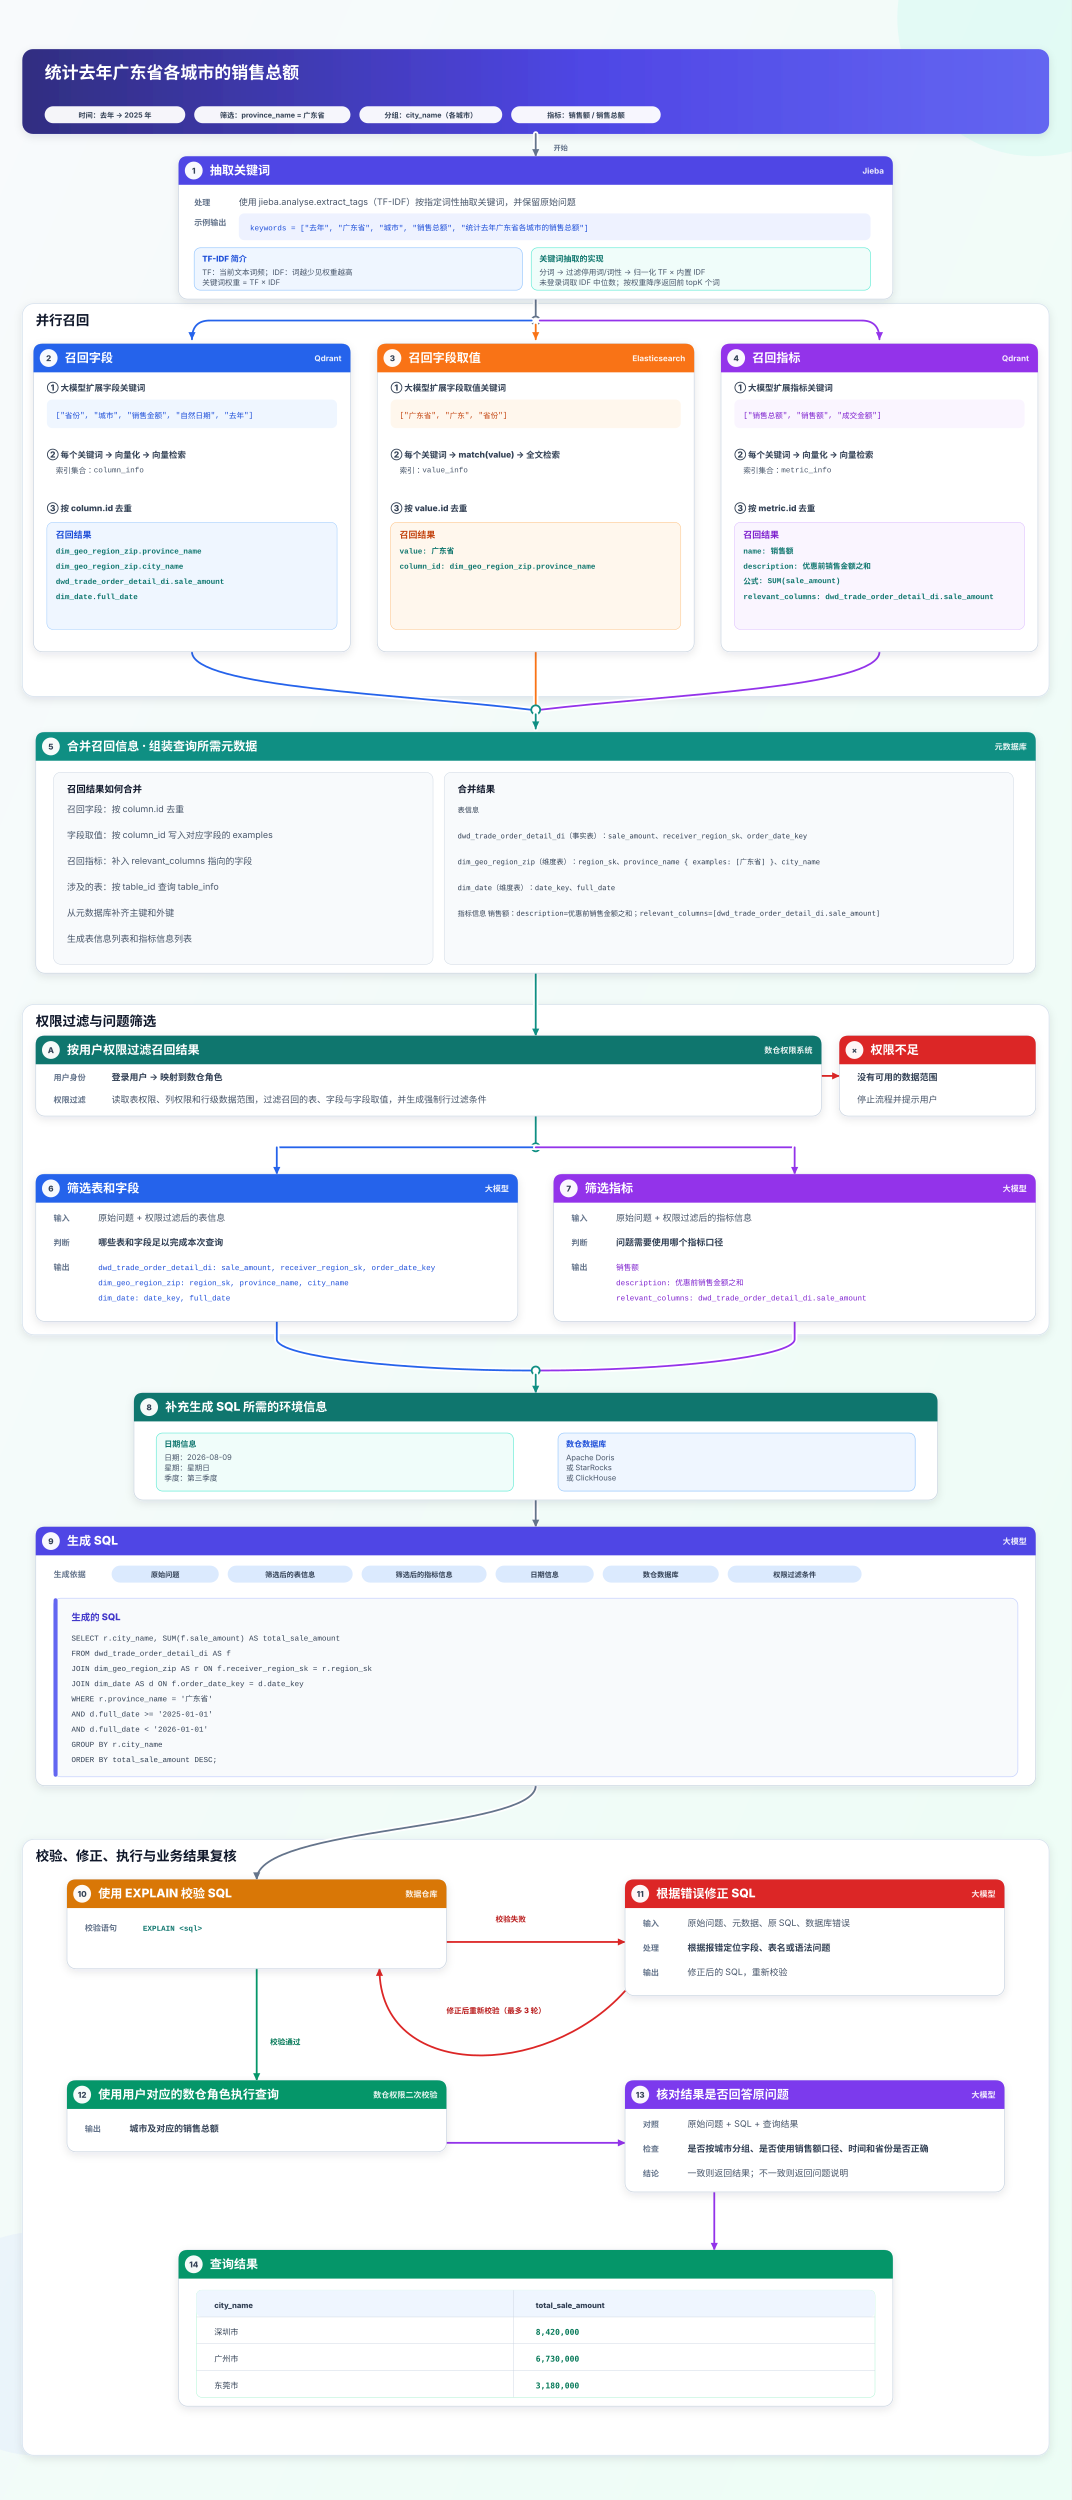
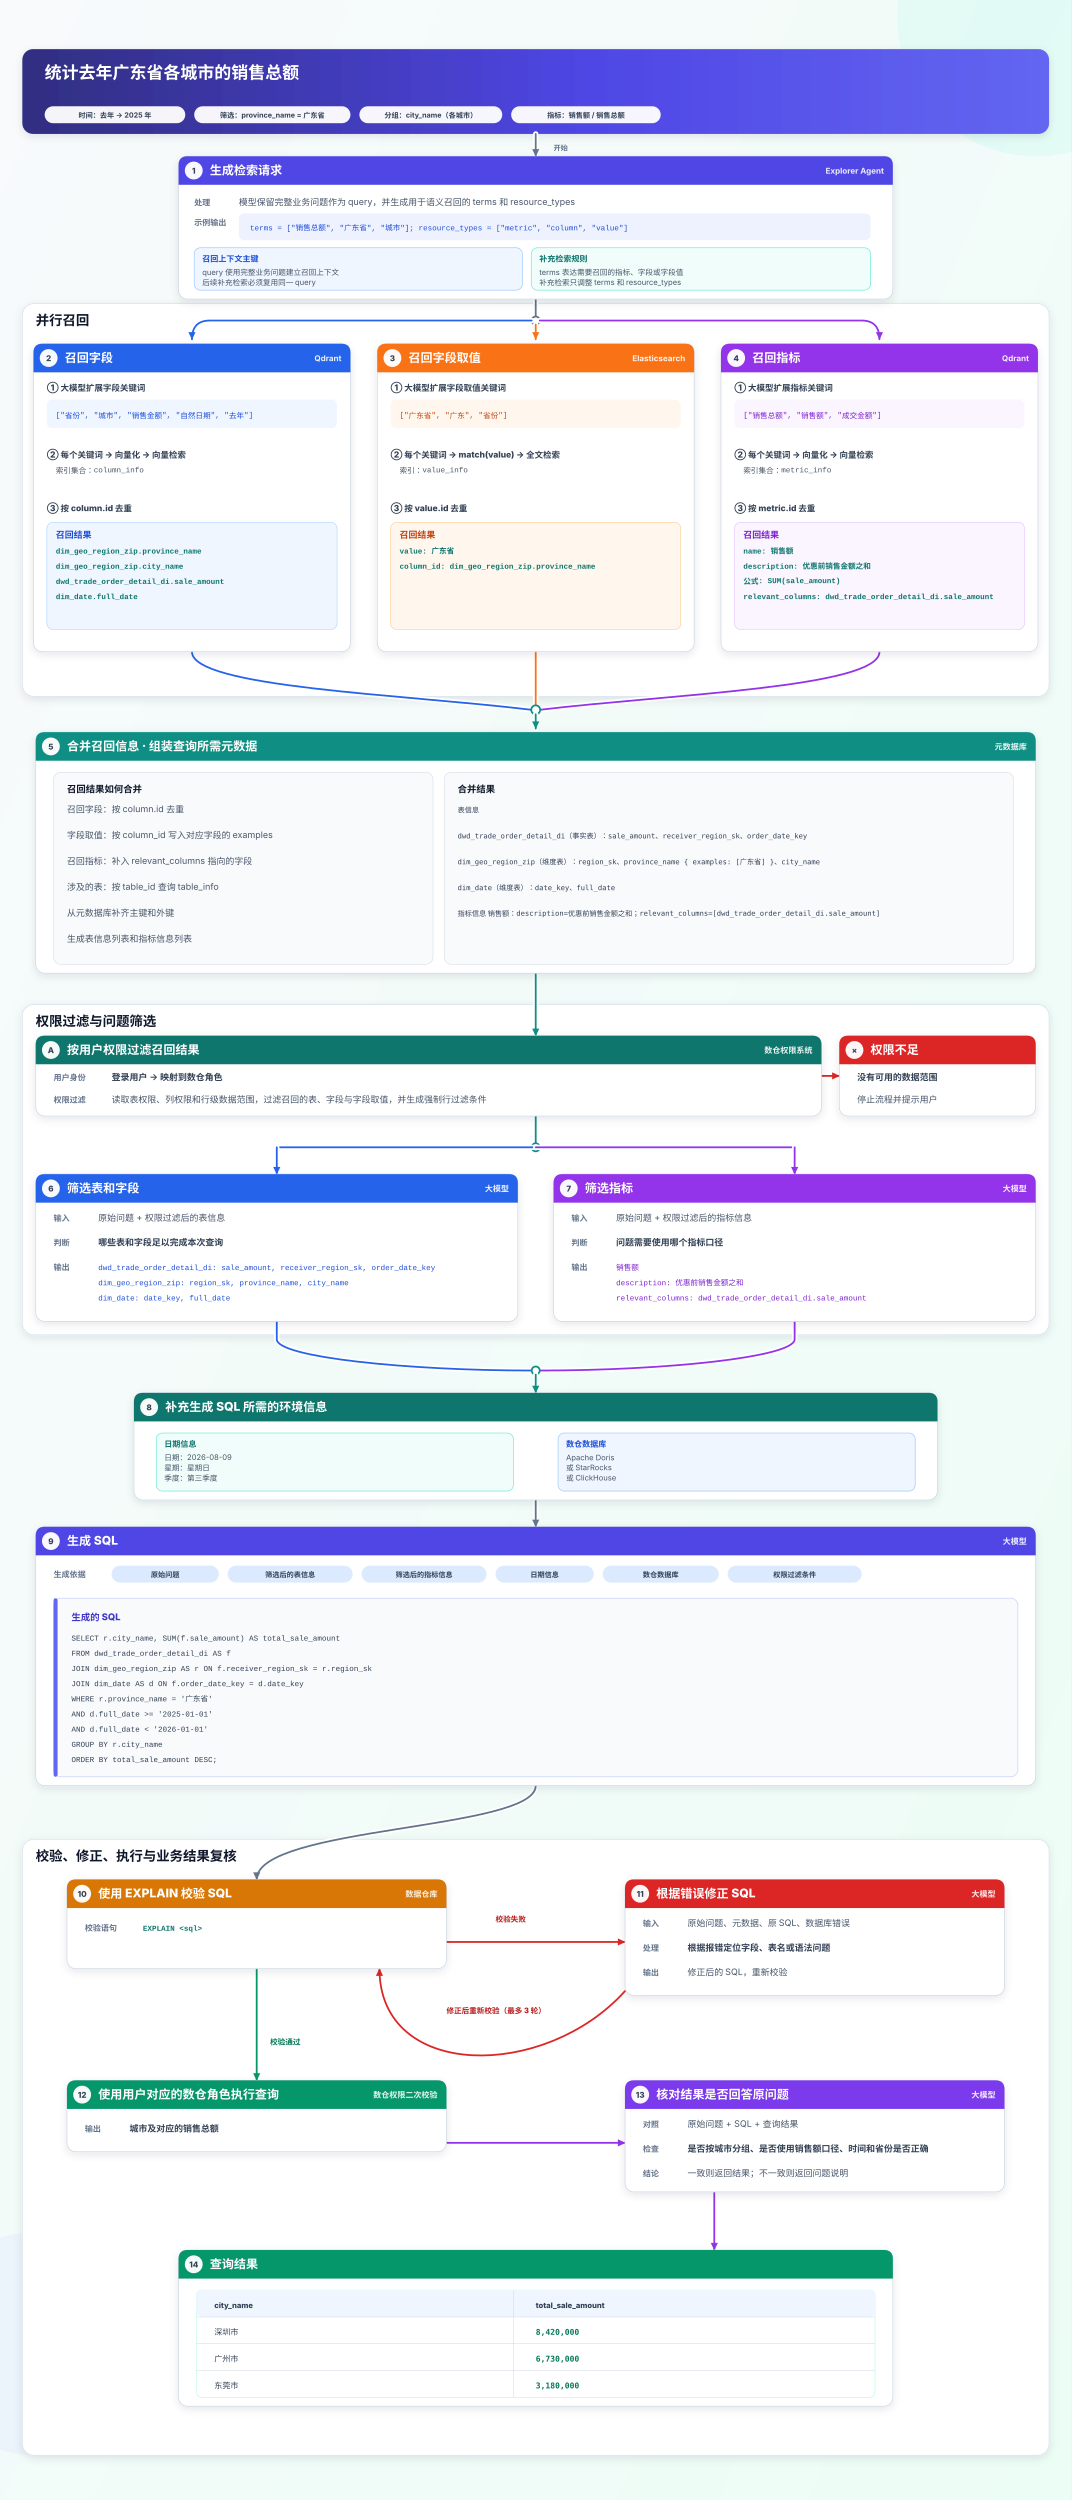
<svg xmlns="http://www.w3.org/2000/svg" width="2400" height="5600" viewBox="0 0 2400 5600" role="img" aria-labelledby="title desc">
  <defs>
    <linearGradient id="page-bg" x1="0" y1="0" x2="1" y2="1">
      <stop offset="0" stop-color="#F8FAFC" />
      <stop offset="1" stop-color="#ECFDF5" />
    </linearGradient>
    <linearGradient id="question-bg" x1="0" y1="0" x2="1" y2="0">
      <stop offset="0" stop-color="#312E81" />
      <stop offset=".55" stop-color="#4F46E5" />
      <stop offset="1" stop-color="#6366F1" />
    </linearGradient>
    <filter id="shadow" x="-10%" y="-10%" width="120%" height="140%">
      <feDropShadow dx="0" dy="6" stdDeviation="10" flood-color="#0F172A" flood-opacity=".10" />
    </filter>
    <marker id="arrow" markerWidth="18" markerHeight="18" refX="16" refY="9" orient="auto" markerUnits="userSpaceOnUse">
      <path d="M0 1L17 9L0 17Z" fill="#64748B" />
    </marker>
    <marker id="arrow-blue" markerWidth="18" markerHeight="18" refX="16" refY="9" orient="auto" markerUnits="userSpaceOnUse">
      <path d="M0 1L17 9L0 17Z" fill="#2563EB" />
    </marker>
    <marker id="arrow-orange" markerWidth="18" markerHeight="18" refX="16" refY="9" orient="auto" markerUnits="userSpaceOnUse">
      <path d="M0 1L17 9L0 17Z" fill="#F97316" />
    </marker>
    <marker id="arrow-purple" markerWidth="18" markerHeight="18" refX="16" refY="9" orient="auto" markerUnits="userSpaceOnUse">
      <path d="M0 1L17 9L0 17Z" fill="#9333EA" />
    </marker>
    <marker id="arrow-green" markerWidth="18" markerHeight="18" refX="16" refY="9" orient="auto" markerUnits="userSpaceOnUse">
      <path d="M0 1L17 9L0 17Z" fill="#059669" />
    </marker>
    <marker id="arrow-red" markerWidth="18" markerHeight="18" refX="16" refY="9" orient="auto" markerUnits="userSpaceOnUse">
      <path d="M0 1L17 9L0 17Z" fill="#DC2626" />
    </marker>
    <marker id="arrow-teal" markerWidth="18" markerHeight="18" refX="16" refY="9" orient="auto" markerUnits="userSpaceOnUse">
      <path d="M0 1L17 9L0 17Z" fill="#0F8F83" />
    </marker>
    <style>
    text{font-family:Inter,"PingFang SC","Microsoft YaHei","Noto Sans CJK SC",sans-serif}
    .section-panel{fill:#FFFFFF;stroke:#D8E2EE;stroke-width:1.8;filter:url(#shadow)}
    .card{fill:#FFFFFF;stroke:#CBD5E1;stroke-width:1.6;filter:url(#shadow)}
    .section-title{fill:#0F172A;font-size:30px;font-weight:780}.section-sub{fill:#64748B;font-size:18px}
    .question-text{fill:#FFFFFF;font-size:38px;font-weight:760}
    .node-number{fill:#334155;font-size:18px;font-weight:800}.node-title{fill:#FFFFFF;font-size:27px;font-weight:760}.node-subtitle{fill:#FFFFFF;font-size:18px;font-weight:700;opacity:.9}
    .label{fill:#64748B;font-size:18px;font-weight:760}.body{fill:#475569;font-size:20px}.body-strong{fill:#334155;font-size:20px;font-weight:700}.lane-label{fill:#334155;font-size:19px;font-weight:760}
    .chip-white{fill:#FFFFFF;opacity:.95}.chip-blue{fill:#DBEAFE}.chip-text{fill:#334155;font-size:16px;font-weight:720}
    .code-light{fill:#EEF2FF}.code-blue{fill:#EFF6FF}.code-orange{fill:#FFF7ED}.code-purple{fill:#FAF5FF}
    .mono,.mono-blue,.mono-orange,.mono-purple,.mono-strong{font-family:"SFMono-Regular",Consolas,"Liberation Mono",monospace;font-size:17px}.mono{fill:#475569}.mono-blue{fill:#1D4ED8}.mono-orange{fill:#C2410C}.mono-purple{fill:#7E22CE}.mono-strong{fill:#0F766E;font-weight:700}
    .result-blue{fill:#EFF6FF;stroke:#93C5FD}.result-orange{fill:#FFF7ED;stroke:#FDBA74}.result-purple{fill:#FAF5FF;stroke:#D8B4FE}.result-title-blue{fill:#1D4ED8;font-size:20px;font-weight:780}.result-title-orange{fill:#C2410C;font-size:20px;font-weight:780}.result-title-purple{fill:#7E22CE;font-size:20px;font-weight:780}
    .mini{stroke-width:1.4}.mini-blue{fill:#EFF6FF;stroke:#93C5FD}.mini-orange{fill:#FFF7ED;stroke:#FDBA74}.mini-purple{fill:#FAF5FF;stroke:#D8B4FE}.mini-teal{fill:#F0FDFA;stroke:#5EEAD4}.mini-green{fill:#ECFDF5;stroke:#6EE7B7}.mini-red{fill:#FEF2F2;stroke:#FCA5A5}.mini-title{font-size:18px;font-weight:780}.mini-title-blue{fill:#1D4ED8}.mini-title-orange{fill:#C2410C}.mini-title-purple{fill:#7E22CE}.mini-title-teal{fill:#0F766E}.mini-title-green{fill:#047857}.mini-title-red{fill:#B91C1C}.mini-body{fill:#475569;font-size:17px}
    .output-title{fill:#0F172A;font-size:21px;font-weight:780}.state-box{fill:#F8FAFC;stroke:#CBD5E1}.state-text{fill:#334155;font-family:"SFMono-Regular",Consolas,monospace;font-size:16px}
    .sql-box{fill:#0F172A}.sql-title{fill:#A7F3D0;font-size:21px;font-weight:760}.sql-code{fill:#E2E8F0;font-family:"SFMono-Regular",Consolas,"Liberation Mono",monospace;font-size:17px}
    .sql-box-light{fill:#F8FAFC;stroke:#C7D2FE;stroke-width:1.6}.sql-title-light{fill:#4338CA;font-size:21px;font-weight:780}.sql-code-light{fill:#334155;font-family:"SFMono-Regular",Consolas,"Liberation Mono",monospace;font-size:17px}
    .decision-pill{fill:#FFFBEB;stroke:#F59E0B;stroke-width:1.5}.decision-text{fill:#92400E;font-size:18px;font-weight:780}
    .result-card{fill:#F0FDF4;stroke:#34D399;stroke-width:1.8;filter:url(#shadow)}.result-card-title{fill:#047857;font-size:24px;font-weight:780}.result-table{fill:#FFFFFF;stroke:#A7F3D0}.table-head{fill:#334155;font-size:17px;font-weight:780}.table-cell{fill:#334155;font-size:18px}.table-cell-number{fill:#047857;font-family:"SFMono-Regular",Consolas,monospace;font-size:18px;font-weight:700}.grid-line{stroke:#CBD5E1}.note{fill:#64748B;font-size:15px}
    .flow-halo{fill:none;stroke:#FFFFFF;stroke-width:12;stroke-linecap:round;stroke-linejoin:round}.flow,.flow-blue,.flow-orange,.flow-purple,.flow-green,.flow-red,.flow-teal{fill:none;stroke-width:4;stroke-linecap:round;stroke-linejoin:round}.flow{stroke:#64748B}.flow-blue{stroke:#2563EB}.flow-orange{stroke:#F97316}.flow-purple{stroke:#9333EA}.flow-green{stroke:#059669}.flow-red{stroke:#DC2626}.flow-teal{stroke:#0F8F83}.branch-success{fill:#047857;font-size:17px;font-weight:760}.branch-error{fill:#B91C1C;font-size:17px;font-weight:760}.flow-label{fill:#64748B;font-size:16px;font-weight:760}.end-pill{fill:#ECFDF5;stroke:#10B981;stroke-width:1.5}.end-text{fill:#047857;font-size:18px;font-weight:800}
  </style>
  </defs>
  <rect width="2400" height="5600" fill="url(#page-bg)" />
  <circle cx="2320" cy="40" r="310" fill="#99F6E4" opacity=".18" />
  <circle cx="80" cy="5250" r="250" fill="#C7D2FE" opacity=".18" />
  <rect x="50" y="110" width="2300" height="190" rx="24" fill="url(#question-bg)" filter="url(#shadow)" />
  <rect x="50" y="680" width="2300" height="880" rx="26" class="section-panel" />
  <rect x="50" y="2250" width="2300" height="740" rx="26" class="section-panel" />
  <rect x="50" y="4120" width="2300" height="1380" rx="26" class="section-panel" />
  <path d="M1200 300V350" class="flow-halo" />
  <path d="M1200 300V350" class="flow" marker-end="url(#arrow)" />
  <path d="M1200 670V718" class="flow-halo" />
  <path d="M1200 670V718" class="flow" />
  <circle cx="1200" cy="718" r="9" fill="#FFFFFF" stroke="#64748B" stroke-width="4" />
  <path d="M1191 718H470Q430 718 430 760" class="flow-halo" />
  <path d="M1191 718H470Q430 718 430 760" class="flow-blue" marker-end="url(#arrow-blue)" />
  <path d="M1200 727V760" class="flow-halo" />
  <path d="M1200 727V760" class="flow-orange" marker-end="url(#arrow-orange)" />
  <path d="M1209 718H1930Q1970 718 1970 760" class="flow-halo" />
  <path d="M1209 718H1930Q1970 718 1970 760" class="flow-purple" marker-end="url(#arrow-purple)" />
  <path d="M430 1460C430 1540 900 1555 1191 1590" class="flow-halo" />
  <path d="M430 1460C430 1540 900 1555 1191 1590" class="flow-blue" />
  <path d="M1200 1460V1581" class="flow-halo" />
  <path d="M1200 1460V1581" class="flow-orange" />
  <path d="M1970 1460C1970 1540 1500 1555 1209 1590" class="flow-halo" />
  <path d="M1970 1460C1970 1540 1500 1555 1209 1590" class="flow-purple" />
  <circle cx="1200" cy="1590" r="10" fill="#FFFFFF" stroke="#0F8F83" stroke-width="4" />
  <path d="M1200 1600V1632" class="flow-halo" />
  <path d="M1200 1600V1632" class="flow-teal" marker-end="url(#arrow-teal)" />
  <path d="M1200 2180V2320" class="flow-halo" />
  <path d="M1200 2180V2320" class="flow-teal" marker-end="url(#arrow-teal)" />
  <path d="M1840 2410H1880" class="flow-halo" />
  <path d="M1840 2410H1880" class="flow-red" marker-end="url(#arrow-red)" />
  <path d="M1200 2500V2570" class="flow-halo" />
  <path d="M1200 2500V2570" class="flow-teal" />
  <circle cx="1200" cy="2570" r="9" fill="#FFFFFF" stroke="#0F8F83" stroke-width="4" />
  <path d="M1200 2570H620" class="flow-halo" />
  <path d="M1200 2570H620" class="flow-blue" />
  <path d="M1200 2570H1780" class="flow-halo" />
  <path d="M1200 2570H1780" class="flow-purple" />
  <path d="M620 2570V2630" class="flow-halo" />
  <path d="M620 2570V2630" class="flow-blue" marker-end="url(#arrow-blue)" />
  <path d="M1780 2570V2630" class="flow-halo" />
  <path d="M1780 2570V2630" class="flow-purple" marker-end="url(#arrow-purple)" />
  <path d="M620 2960V3000C620 3040 910 3070 1190 3070" class="flow-halo" />
  <path d="M620 2960V3000C620 3040 910 3070 1190 3070" class="flow-blue" />
  <path d="M1780 2960V3000C1780 3040 1490 3070 1210 3070" class="flow-halo" />
  <path d="M1780 2960V3000C1780 3040 1490 3070 1210 3070" class="flow-purple" />
  <circle cx="1200" cy="3070" r="9" fill="#FFFFFF" stroke="#0F8F83" stroke-width="4" />
  <path d="M1200 3079V3120" class="flow-halo" />
  <path d="M1200 3079V3120" class="flow-teal" marker-end="url(#arrow-teal)" />
  <path d="M1200 3360V3420" class="flow-halo" />
  <path d="M1200 3360V3420" class="flow" marker-end="url(#arrow)" />
  <path d="M1200 4000C1200 4100 575 4090 575 4210" class="flow-halo" />
  <path d="M1200 4000C1200 4100 575 4090 575 4210" class="flow" marker-end="url(#arrow)" />
  <path d="M575 4410V4660" class="flow-halo" />
  <path d="M575 4410V4660" class="flow-green" marker-end="url(#arrow-green)" />
  <path d="M1000 4350H1400" class="flow-halo" />
  <path d="M1000 4350H1400" class="flow-red" marker-end="url(#arrow-red)" />
  <path d="M1400 4460C1220 4660 850 4660 850 4410" class="flow-halo" />
  <path d="M1400 4460C1220 4660 850 4660 850 4410" class="flow-red" marker-end="url(#arrow-red)" />
  <path d="M1000 4800H1400" class="flow-halo" />
  <path d="M1000 4800H1400" class="flow-purple" marker-end="url(#arrow-purple)" />
  <path d="M1600 4910V5040" class="flow-halo" />
  <path d="M1600 4910V5040" class="flow-purple" marker-end="url(#arrow-purple)" />
  <text x="100" y="176" class="question-text">统计去年广东省各城市的销售总额</text>
  <rect x="100" y="238" width="315" height="38" rx="19" class="chip-white" />
  <text x="257.5" y="264" class="chip-text" text-anchor="middle">时间：去年 → 2025 年</text>
  <rect x="435" y="238" width="350" height="38" rx="19" class="chip-white" />
  <text x="610" y="264" class="chip-text" text-anchor="middle">筛选：province_name = 广东省</text>
  <rect x="805" y="238" width="320" height="38" rx="19" class="chip-white" />
  <text x="965" y="264" class="chip-text" text-anchor="middle">分组：city_name（各城市）</text>
  <rect x="1145" y="238" width="335" height="38" rx="19" class="chip-white" />
  <text x="1312.5" y="264" class="chip-text" text-anchor="middle">指标：销售额 / 销售总额</text>
-   <g aria-label="节点 1 抽取关键词">
+   <g aria-label="节点 1 生成检索请求">
    <rect x="400" y="350" width="1600" height="320" rx="20" class="card" />
    <path d="M420 350H1980Q2000 350 2000 370V414H400V370Q400 350 420 350Z" fill="#4F46E5" />
    <circle cx="434" cy="382" r="20" fill="#FFFFFF" opacity=".96" />
    <text x="434" y="389" class="node-number" text-anchor="middle">1</text>
-     <text x="470" y="391" class="node-title">抽取关键词</text>
-     <text x="1980" y="389" class="node-subtitle" text-anchor="end">Jieba</text>
+     <text x="470" y="391" class="node-title">生成检索请求</text>
+     <text x="1980" y="389" class="node-subtitle" text-anchor="end">Explorer Agent</text>
  </g>
  <text x="435" y="460" class="label">处理</text>
-   <text x="535" y="460" class="body">使用 jieba.analyse.extract_tags（TF-IDF）按指定词性抽取关键词，并保留原始问题</text>
+   <text x="535" y="460" class="body">模型保留完整业务问题作为 query，并生成用于语义召回的 terms 和 resource_types</text>
  <text x="435" y="505" class="label">示例输出</text>
  <rect x="535" y="478" width="1415" height="60" rx="12" class="code-light" />
-   <text x="560" y="516" class="mono-blue">keywords = ["去年", "广东省", "城市", "销售总额", "统计去年广东省各城市的销售总额"]</text>
+   <text x="560" y="516" class="mono-blue">terms = ["销售总额", "广东省", "城市"]; resource_types = ["metric", "column", "value"]</text>
  <rect x="435" y="555" width="735" height="95" rx="14" class="mini mini-blue" />
-   <text x="453" y="586" class="mini-title mini-title-blue">TF-IDF 简介</text>
+   <text x="453" y="586" class="mini-title mini-title-blue">召回上下文主键</text>
  <text x="453" y="616" class="mini-body">
-     <tspan x="453" dy="0">TF：当前文本词频；IDF：词越少见权重越高</tspan>
-     <tspan x="453" dy="23">关键词权重 = TF × IDF</tspan>
+     <tspan x="453" dy="0">query 使用完整业务问题建立召回上下文</tspan>
+     <tspan x="453" dy="23">后续补充检索必须复用同一 query</tspan>
  </text>
  <rect x="1190" y="555" width="760" height="95" rx="14" class="mini mini-teal" />
-   <text x="1208" y="586" class="mini-title mini-title-teal">关键词抽取的实现</text>
+   <text x="1208" y="586" class="mini-title mini-title-teal">补充检索规则</text>
  <text x="1208" y="616" class="mini-body">
-     <tspan x="1208" dy="0">分词 → 过滤停用词/词性 → 归一化 TF × 内置 IDF</tspan>
-     <tspan x="1208" dy="23">未登录词取 IDF 中位数；按权重降序返回前 topK 个词</tspan>
+     <tspan x="1208" dy="0">terms 表达需要召回的指标、字段或字段值</tspan>
+     <tspan x="1208" dy="23">补充检索只调整 terms 和 resource_types</tspan>
  </text>
  <text x="80" y="728" class="section-title">并行召回</text>
  <g aria-label="节点 2 召回字段">
    <rect x="75" y="770" width="710" height="690" rx="20" class="card" />
    <path d="M95 770H765Q785 770 785 790V834H75V790Q75 770 95 770Z" fill="#2563EB" />
    <circle cx="109" cy="802" r="20" fill="#FFFFFF" opacity=".96" />
    <text x="109" y="809" class="node-number" text-anchor="middle">2</text>
    <text x="145" y="811" class="node-title">召回字段</text>
    <text x="765" y="809" class="node-subtitle" text-anchor="end">Qdrant</text>
  </g>
  <text x="105" y="875" class="lane-label">① 大模型扩展字段关键词</text>
  <rect x="105" y="895" width="650" height="64" rx="12" class="code-blue" />
  <text x="125" y="935" class="mono-blue">["省份", "城市", "销售金额", "自然日期", "去年"]</text>
  <text x="105" y="1025" class="lane-label">② 每个关键词 → 向量化 → 向量检索</text>
  <text x="125" y="1060" class="mono">索引集合：column_info</text>
  <text x="105" y="1145" class="lane-label">③ 按 column.id 去重</text>
  <rect x="105" y="1170" width="650" height="240" rx="14" class="result-blue" />
  <text x="125" y="1205" class="result-title-blue">召回结果</text>
  <text x="125" y="1240" class="mono-strong">
    <tspan x="125" dy="0">dim_geo_region_zip.province_name</tspan>
    <tspan x="125" dy="34">dim_geo_region_zip.city_name</tspan>
    <tspan x="125" dy="34">dwd_trade_order_detail_di.sale_amount</tspan>
    <tspan x="125" dy="34">dim_date.full_date</tspan>
  </text>
  <g aria-label="节点 3 召回字段取值">
    <rect x="845" y="770" width="710" height="690" rx="20" class="card" />
    <path d="M865 770H1535Q1555 770 1555 790V834H845V790Q845 770 865 770Z" fill="#F97316" />
    <circle cx="879" cy="802" r="20" fill="#FFFFFF" opacity=".96" />
    <text x="879" y="809" class="node-number" text-anchor="middle">3</text>
    <text x="915" y="811" class="node-title">召回字段取值</text>
    <text x="1535" y="809" class="node-subtitle" text-anchor="end">Elasticsearch</text>
  </g>
  <text x="875" y="875" class="lane-label">① 大模型扩展字段取值关键词</text>
  <rect x="875" y="895" width="650" height="64" rx="12" class="code-orange" />
  <text x="895" y="935" class="mono-orange">["广东省", "广东", "省份"]</text>
  <text x="875" y="1025" class="lane-label">② 每个关键词 → match(value) → 全文检索</text>
  <text x="895" y="1060" class="mono">索引：value_info</text>
  <text x="875" y="1145" class="lane-label">③ 按 value.id 去重</text>
  <rect x="875" y="1170" width="650" height="240" rx="14" class="result-orange" />
  <text x="895" y="1205" class="result-title-orange">召回结果</text>
  <text x="895" y="1240" class="mono-strong">
    <tspan x="895" dy="0">value: 广东省</tspan>
    <tspan x="895" dy="34">column_id: dim_geo_region_zip.province_name</tspan>
  </text>
  <g aria-label="节点 4 召回指标">
    <rect x="1615" y="770" width="710" height="690" rx="20" class="card" />
    <path d="M1635 770H2305Q2325 770 2325 790V834H1615V790Q1615 770 1635 770Z" fill="#9333EA" />
    <circle cx="1649" cy="802" r="20" fill="#FFFFFF" opacity=".96" />
    <text x="1649" y="809" class="node-number" text-anchor="middle">4</text>
    <text x="1685" y="811" class="node-title">召回指标</text>
    <text x="2305" y="809" class="node-subtitle" text-anchor="end">Qdrant</text>
  </g>
  <text x="1645" y="875" class="lane-label">① 大模型扩展指标关键词</text>
  <rect x="1645" y="895" width="650" height="64" rx="12" class="code-purple" />
  <text x="1665" y="935" class="mono-purple">["销售总额", "销售额", "成交金额"]</text>
  <text x="1645" y="1025" class="lane-label">② 每个关键词 → 向量化 → 向量检索</text>
  <text x="1665" y="1060" class="mono">索引集合：metric_info</text>
  <text x="1645" y="1145" class="lane-label">③ 按 metric.id 去重</text>
  <rect x="1645" y="1170" width="650" height="240" rx="14" class="result-purple" />
  <text x="1665" y="1205" class="result-title-purple">召回结果</text>
  <text x="1665" y="1240" class="mono-strong">
    <tspan x="1665" dy="0">name: 销售额</tspan>
    <tspan x="1665" dy="34">description: 优惠前销售金额之和</tspan>
    <tspan x="1665" dy="34">公式: SUM(sale_amount)</tspan>
    <tspan x="1665" dy="34">relevant_columns: dwd_trade_order_detail_di.sale_amount</tspan>
  </text>
  <g aria-label="节点 5 合并召回信息 · 组装查询所需元数据">
    <rect x="80" y="1640" width="2240" height="540" rx="20" class="card" />
    <path d="M100 1640H2300Q2320 1640 2320 1660V1704H80V1660Q80 1640 100 1640Z" fill="#0F8F83" />
    <circle cx="114" cy="1672" r="20" fill="#FFFFFF" opacity=".96" />
    <text x="114" y="1679" class="node-number" text-anchor="middle">5</text>
    <text x="150" y="1681" class="node-title">合并召回信息 · 组装查询所需元数据</text>
    <text x="2300" y="1679" class="node-subtitle" text-anchor="end">元数据库</text>
  </g>
  <rect x="120" y="1730" width="850" height="430" rx="16" class="state-box" />
  <text x="150" y="1775" class="output-title">召回结果如何合并</text>
  <text x="150" y="1820" class="body">
    <tspan x="150" dy="0">召回字段：按 column.id 去重</tspan>
    <tspan x="150" dy="58">字段取值：按 column_id 写入对应字段的 examples</tspan>
    <tspan x="150" dy="58">召回指标：补入 relevant_columns 指向的字段</tspan>
    <tspan x="150" dy="58">涉及的表：按 table_id 查询 table_info</tspan>
    <tspan x="150" dy="58">从元数据库补齐主键和外键</tspan>
    <tspan x="150" dy="58">生成表信息列表和指标信息列表</tspan>
  </text>
  <rect x="995" y="1730" width="1275" height="430" rx="16" class="state-box" />
  <text x="1025" y="1775" class="output-title">合并结果</text>
  <text x="1025" y="1820" class="state-text">
    <tspan x="1025" dy="0">表信息</tspan>
    <tspan x="1025" dy="58">dwd_trade_order_detail_di（事实表）：sale_amount、receiver_region_sk、order_date_key</tspan>
    <tspan x="1025" dy="58">dim_geo_region_zip（维度表）：region_sk、province_name { examples: [广东省] }、city_name</tspan>
    <tspan x="1025" dy="58">dim_date（维度表）：date_key、full_date</tspan>
    <tspan x="1025" dy="58">指标信息  销售额：description=优惠前销售金额之和；relevant_columns=[dwd_trade_order_detail_di.sale_amount]</tspan>
  </text>
  <text x="80" y="2298" class="section-title">权限过滤与问题筛选</text>
  <g aria-label="节点 A 按用户权限过滤召回结果">
    <rect x="80" y="2320" width="1760" height="180" rx="20" class="card" />
    <path d="M100 2320H1820Q1840 2320 1840 2340V2384H80V2340Q80 2320 100 2320Z" fill="#0F766E" />
    <circle cx="114" cy="2352" r="20" fill="#FFFFFF" opacity=".96" />
    <text x="114" y="2359" class="node-number" text-anchor="middle">A</text>
    <text x="150" y="2361" class="node-title">按用户权限过滤召回结果</text>
    <text x="1820" y="2359" class="node-subtitle" text-anchor="end">数仓权限系统</text>
  </g>
  <text x="120" y="2420" class="label">用户身份</text>
  <text x="250" y="2420" class="body-strong">登录用户 → 映射到数仓角色</text>
  <text x="120" y="2470" class="label">权限过滤</text>
  <text x="250" y="2470" class="body">读取表权限、列权限和行级数据范围，过滤召回的表、字段与字段取值，并生成强制行过滤条件</text>
  <g aria-label="节点 × 权限不足">
    <rect x="1880" y="2320" width="440" height="180" rx="20" class="card" />
    <path d="M1900 2320H2300Q2320 2320 2320 2340V2384H1880V2340Q1880 2320 1900 2320Z" fill="#DC2626" />
    <circle cx="1914" cy="2352" r="20" fill="#FFFFFF" opacity=".96" />
    <text x="1914" y="2359" class="node-number" text-anchor="middle">×</text>
    <text x="1950" y="2361" class="node-title">权限不足</text>
  </g>
  <text x="1920" y="2420" class="body-strong">没有可用的数据范围</text>
  <text x="1920" y="2470" class="body">停止流程并提示用户</text>
  <g aria-label="节点 6 筛选表和字段">
    <rect x="80" y="2630" width="1080" height="330" rx="20" class="card" />
    <path d="M100 2630H1140Q1160 2630 1160 2650V2694H80V2650Q80 2630 100 2630Z" fill="#2563EB" />
    <circle cx="114" cy="2662" r="20" fill="#FFFFFF" opacity=".96" />
    <text x="114" y="2669" class="node-number" text-anchor="middle">6</text>
    <text x="150" y="2671" class="node-title">筛选表和字段</text>
    <text x="1140" y="2669" class="node-subtitle" text-anchor="end">大模型</text>
  </g>
  <text x="120" y="2735" class="label">输入</text>
  <text x="220" y="2735" class="body">原始问题 + 权限过滤后的表信息</text>
  <text x="120" y="2790" class="label">判断</text>
  <text x="220" y="2790" class="body-strong">哪些表和字段足以完成本次查询</text>
  <text x="120" y="2845" class="label">输出</text>
  <text x="220" y="2845" class="mono-blue">
    <tspan x="220" dy="0">dwd_trade_order_detail_di: sale_amount, receiver_region_sk, order_date_key</tspan>
    <tspan x="220" dy="34">dim_geo_region_zip: region_sk, province_name, city_name</tspan>
    <tspan x="220" dy="34">dim_date: date_key, full_date</tspan>
  </text>
  <g aria-label="节点 7 筛选指标">
    <rect x="1240" y="2630" width="1080" height="330" rx="20" class="card" />
    <path d="M1260 2630H2300Q2320 2630 2320 2650V2694H1240V2650Q1240 2630 1260 2630Z" fill="#9333EA" />
    <circle cx="1274" cy="2662" r="20" fill="#FFFFFF" opacity=".96" />
    <text x="1274" y="2669" class="node-number" text-anchor="middle">7</text>
    <text x="1310" y="2671" class="node-title">筛选指标</text>
    <text x="2300" y="2669" class="node-subtitle" text-anchor="end">大模型</text>
  </g>
  <text x="1280" y="2735" class="label">输入</text>
  <text x="1380" y="2735" class="body">原始问题 + 权限过滤后的指标信息</text>
  <text x="1280" y="2790" class="label">判断</text>
  <text x="1380" y="2790" class="body-strong">问题需要使用哪个指标口径</text>
  <text x="1280" y="2845" class="label">输出</text>
  <text x="1380" y="2845" class="mono-purple">
    <tspan x="1380" dy="0">销售额</tspan>
    <tspan x="1380" dy="34">description: 优惠前销售金额之和</tspan>
    <tspan x="1380" dy="34">relevant_columns: dwd_trade_order_detail_di.sale_amount</tspan>
  </text>
  <g aria-label="节点 8 补充生成 SQL 所需的环境信息">
    <rect x="300" y="3120" width="1800" height="240" rx="20" class="card" />
    <path d="M320 3120H2080Q2100 3120 2100 3140V3184H300V3140Q300 3120 320 3120Z" fill="#0F766E" />
    <circle cx="334" cy="3152" r="20" fill="#FFFFFF" opacity=".96" />
    <text x="334" y="3159" class="node-number" text-anchor="middle">8</text>
    <text x="370" y="3161" class="node-title">补充生成 SQL 所需的环境信息</text>
  </g>
  <rect x="350" y="3210" width="800" height="130" rx="14" class="mini mini-teal" />
  <text x="368" y="3241" class="mini-title mini-title-teal">日期信息</text>
  <text x="368" y="3271" class="mini-body">
    <tspan x="368" dy="0">日期：2026-08-09</tspan>
    <tspan x="368" dy="23">星期：星期日</tspan>
    <tspan x="368" dy="23">季度：第三季度</tspan>
  </text>
  <rect x="1250" y="3210" width="800" height="130" rx="14" class="mini mini-blue" />
  <text x="1268" y="3241" class="mini-title mini-title-blue">数仓数据库</text>
  <text x="1268" y="3271" class="mini-body">
    <tspan x="1268" dy="0">Apache Doris</tspan>
    <tspan x="1268" dy="23">或 StarRocks</tspan>
    <tspan x="1268" dy="23">或 ClickHouse</tspan>
  </text>
  <g aria-label="节点 9 生成 SQL">
    <rect x="80" y="3420" width="2240" height="580" rx="20" class="card" />
    <path d="M100 3420H2300Q2320 3420 2320 3440V3484H80V3440Q80 3420 100 3420Z" fill="#4F46E5" />
    <circle cx="114" cy="3452" r="20" fill="#FFFFFF" opacity=".96" />
    <text x="114" y="3459" class="node-number" text-anchor="middle">9</text>
    <text x="150" y="3461" class="node-title">生成 SQL</text>
    <text x="2300" y="3459" class="node-subtitle" text-anchor="end">大模型</text>
  </g>
  <text x="120" y="3533" class="label">生成依据</text>
  <rect x="250" y="3507" width="240" height="38" rx="19" class="chip-blue" />
  <text x="370" y="3533" class="chip-text" text-anchor="middle">原始问题</text>
  <rect x="510" y="3507" width="280" height="38" rx="19" class="chip-blue" />
  <text x="650" y="3533" class="chip-text" text-anchor="middle">筛选后的表信息</text>
  <rect x="810" y="3507" width="280" height="38" rx="19" class="chip-blue" />
  <text x="950" y="3533" class="chip-text" text-anchor="middle">筛选后的指标信息</text>
  <rect x="1110" y="3507" width="220" height="38" rx="19" class="chip-blue" />
  <text x="1220" y="3533" class="chip-text" text-anchor="middle">日期信息</text>
  <rect x="1350" y="3507" width="260" height="38" rx="19" class="chip-blue" />
  <text x="1480" y="3533" class="chip-text" text-anchor="middle">数仓数据库</text>
  <rect x="1630" y="3507" width="300" height="38" rx="19" class="chip-blue" />
  <text x="1780" y="3533" class="chip-text" text-anchor="middle">权限过滤条件</text>
  <rect x="120" y="3580" width="2160" height="400" rx="16" class="sql-box-light" />
  <rect x="120" y="3580" width="9" height="400" rx="5" fill="#6366F1" />
  <text x="160" y="3630" class="sql-title-light">生成的 SQL</text>
  <text x="160" y="3675" class="sql-code-light">
    <tspan x="160" dy="0">SELECT r.city_name, SUM(f.sale_amount) AS total_sale_amount</tspan>
    <tspan x="160" dy="34">FROM dwd_trade_order_detail_di AS f</tspan>
    <tspan x="160" dy="34">JOIN dim_geo_region_zip AS r ON f.receiver_region_sk = r.region_sk</tspan>
    <tspan x="160" dy="34">JOIN dim_date AS d ON f.order_date_key = d.date_key</tspan>
    <tspan x="160" dy="34">WHERE r.province_name = '广东省'</tspan>
    <tspan x="160" dy="34">  AND d.full_date &gt;= '2025-01-01'</tspan>
    <tspan x="160" dy="34">  AND d.full_date &lt;  '2026-01-01'</tspan>
    <tspan x="160" dy="34">GROUP BY r.city_name</tspan>
    <tspan x="160" dy="34">ORDER BY total_sale_amount DESC;</tspan>
  </text>
  <text x="80" y="4168" class="section-title">校验、修正、执行与业务结果复核</text>
  <g aria-label="节点 10 使用 EXPLAIN 校验 SQL">
    <rect x="150" y="4210" width="850" height="200" rx="20" class="card" />
    <path d="M170 4210H980Q1000 4210 1000 4230V4274H150V4230Q150 4210 170 4210Z" fill="#D97706" />
    <circle cx="184" cy="4242" r="20" fill="#FFFFFF" opacity=".96" />
    <text x="184" y="4249" class="node-number" text-anchor="middle">10</text>
    <text x="220" y="4251" class="node-title">使用 EXPLAIN 校验 SQL</text>
    <text x="980" y="4249" class="node-subtitle" text-anchor="end">数据仓库</text>
  </g>
  <text x="190" y="4325" class="label">校验语句</text>
  <text x="320" y="4325" class="mono-strong">EXPLAIN &lt;sql&gt;</text>
  <g aria-label="节点 11 根据错误修正 SQL">
    <rect x="1400" y="4210" width="850" height="260" rx="20" class="card" />
    <path d="M1420 4210H2230Q2250 4210 2250 4230V4274H1400V4230Q1400 4210 1420 4210Z" fill="#DC2626" />
    <circle cx="1434" cy="4242" r="20" fill="#FFFFFF" opacity=".96" />
    <text x="1434" y="4249" class="node-number" text-anchor="middle">11</text>
    <text x="1470" y="4251" class="node-title">根据错误修正 SQL</text>
    <text x="2230" y="4249" class="node-subtitle" text-anchor="end">大模型</text>
  </g>
  <text x="1440" y="4315" class="label">输入</text>
  <text x="1540" y="4315" class="body">原始问题、元数据、原 SQL、数据库错误</text>
  <text x="1440" y="4370" class="label">处理</text>
  <text x="1540" y="4370" class="body-strong">根据报错定位字段、表名或语法问题</text>
  <text x="1440" y="4425" class="label">输出</text>
  <text x="1540" y="4425" class="body">修正后的 SQL，重新校验</text>
  <g aria-label="节点 12 使用用户对应的数仓角色执行查询">
    <rect x="150" y="4660" width="850" height="160" rx="20" class="card" />
    <path d="M170 4660H980Q1000 4660 1000 4680V4724H150V4680Q150 4660 170 4660Z" fill="#059669" />
    <circle cx="184" cy="4692" r="20" fill="#FFFFFF" opacity=".96" />
    <text x="184" y="4699" class="node-number" text-anchor="middle">12</text>
    <text x="220" y="4701" class="node-title">使用用户对应的数仓角色执行查询</text>
    <text x="980" y="4699" class="node-subtitle" text-anchor="end">数仓权限二次校验</text>
  </g>
  <text x="190" y="4775" class="label">输出</text>
  <text x="290" y="4775" class="body-strong">城市及对应的销售总额</text>
  <g aria-label="节点 13 核对结果是否回答原问题">
    <rect x="1400" y="4660" width="850" height="250" rx="20" class="card" />
    <path d="M1420 4660H2230Q2250 4660 2250 4680V4724H1400V4680Q1400 4660 1420 4660Z" fill="#7C3AED" />
    <circle cx="1434" cy="4692" r="20" fill="#FFFFFF" opacity=".96" />
    <text x="1434" y="4699" class="node-number" text-anchor="middle">13</text>
    <text x="1470" y="4701" class="node-title">核对结果是否回答原问题</text>
    <text x="2230" y="4699" class="node-subtitle" text-anchor="end">大模型</text>
  </g>
  <text x="1440" y="4765" class="label">对照</text>
  <text x="1540" y="4765" class="body">原始问题 + SQL + 查询结果</text>
  <text x="1440" y="4820" class="label">检查</text>
  <text x="1540" y="4820" class="body-strong">是否按城市分组、是否使用销售额口径、时间和省份是否正确</text>
  <text x="1440" y="4875" class="label">结论</text>
  <text x="1540" y="4875" class="body">一致则返回结果；不一致则返回问题说明</text>
  <g aria-label="节点 14 查询结果">
    <rect x="400" y="5040" width="1600" height="350" rx="20" class="card" />
    <path d="M420 5040H1980Q2000 5040 2000 5060V5104H400V5060Q400 5040 420 5040Z" fill="#059669" />
    <circle cx="434" cy="5072" r="20" fill="#FFFFFF" opacity=".96" />
    <text x="434" y="5079" class="node-number" text-anchor="middle">14</text>
    <text x="470" y="5081" class="node-title">查询结果</text>
  </g>
  <rect x="440" y="5130" width="1520" height="240" rx="12" class="result-table" />
  <rect x="440" y="5130" width="1520" height="60" rx="12" fill="#EFF6FF" />
  <text x="480" y="5170" class="table-head">city_name</text>
  <text x="1200" y="5170" class="table-head">total_sale_amount</text>
  <line x1="440" y1="5190" x2="1960" y2="5190" class="grid-line" />
  <line x1="440" y1="5250" x2="1960" y2="5250" class="grid-line" />
  <line x1="440" y1="5310" x2="1960" y2="5310" class="grid-line" />
  <line x1="1150" y1="5130" x2="1150" y2="5370" class="grid-line" />
  <text x="480" y="5230" class="table-cell">深圳市</text>
  <text x="1200" y="5230" class="table-cell-number">8,420,000</text>
  <text x="480" y="5290" class="table-cell">广州市</text>
  <text x="1200" y="5290" class="table-cell-number">6,730,000</text>
  <text x="480" y="5350" class="table-cell">东莞市</text>
  <text x="1200" y="5350" class="table-cell-number">3,180,000</text>
  <text x="1240" y="337" class="flow-label">开始</text>
  <text x="605" y="4580" class="branch-success">校验通过</text>
  <text x="1110" y="4305" class="branch-error">校验失败</text>
  <text x="1000" y="4510" class="branch-error">修正后重新校验（最多 3 轮）</text>
</svg>
